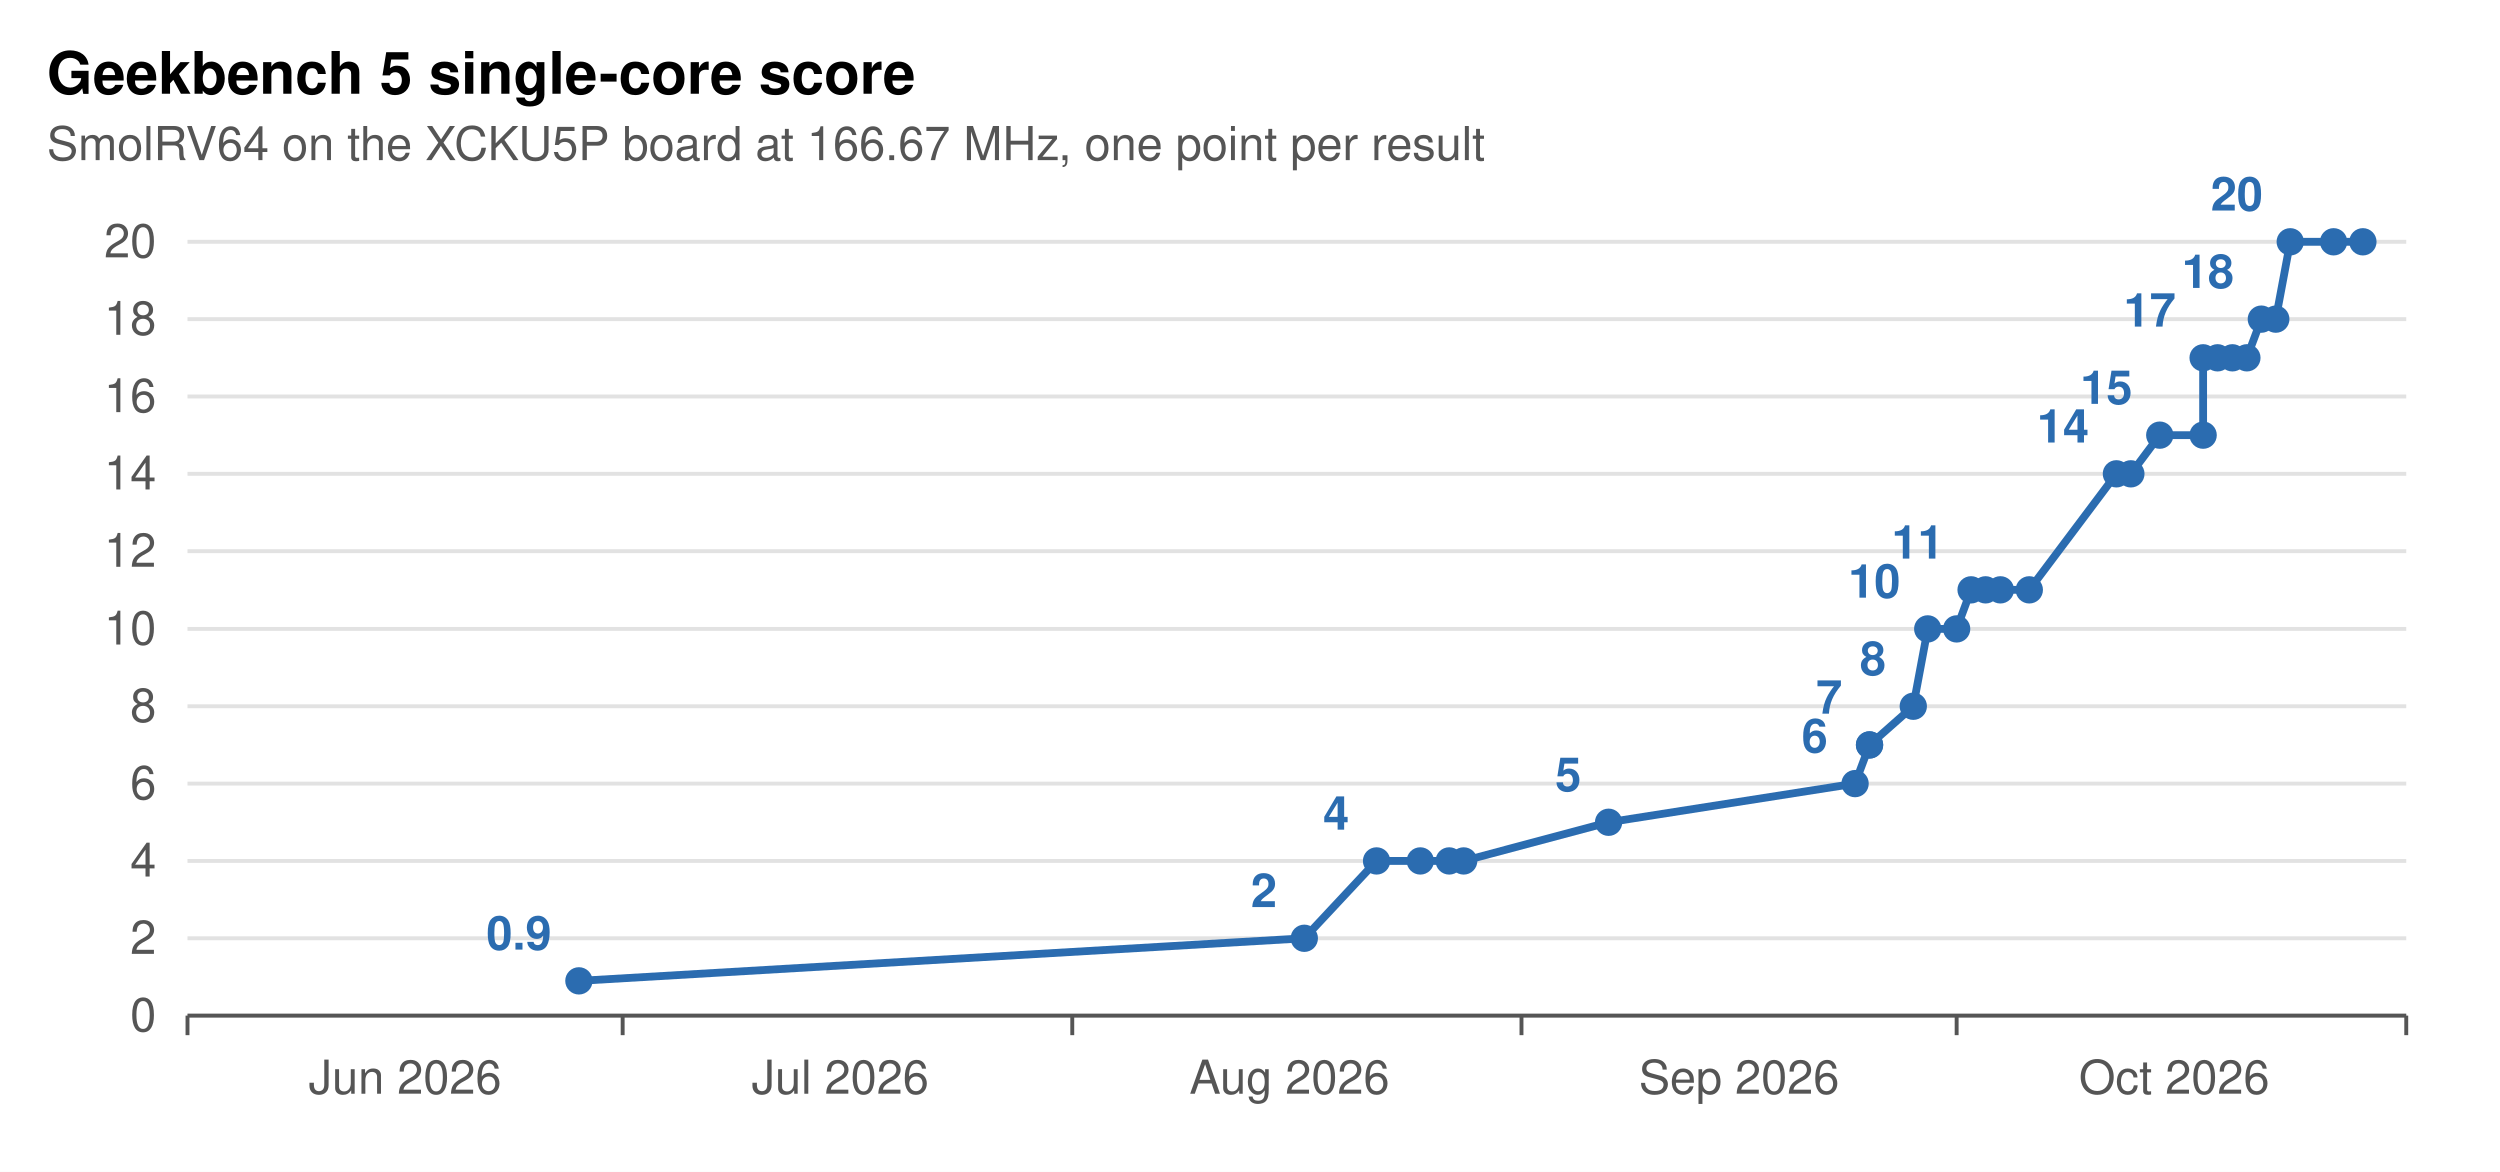
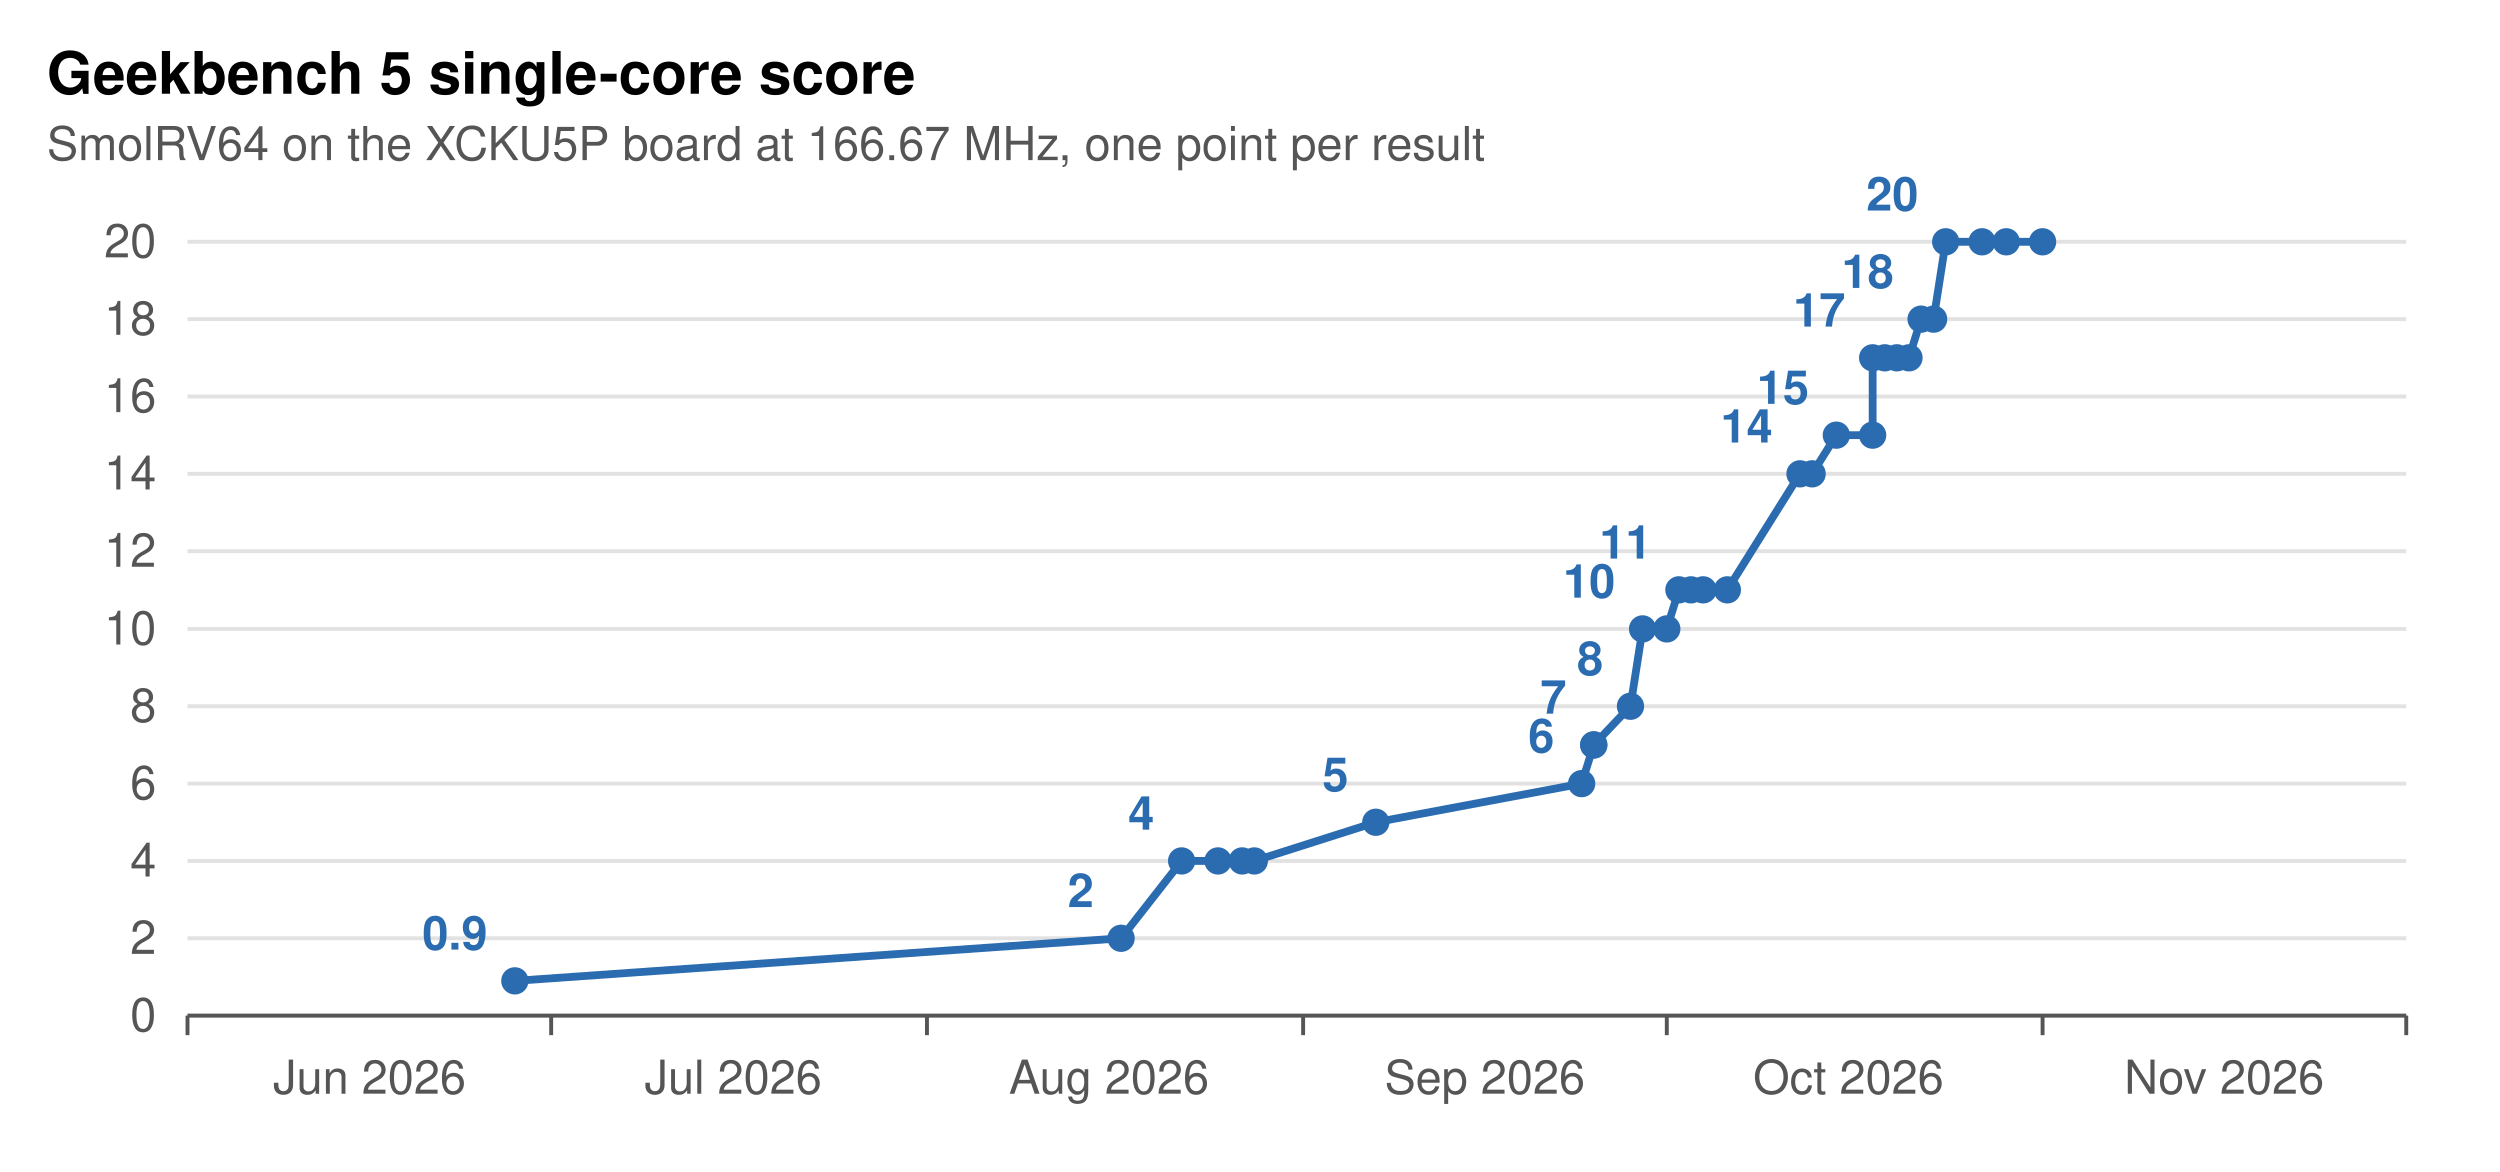
<svg xmlns="http://www.w3.org/2000/svg" width="640" height="300" viewBox="0 0 640 300" font-family="Helvetica, Arial, sans-serif" font-size="12">
  <rect width="640" height="300" fill="#ffffff" />
  <text x="12" y="24" font-size="15" font-weight="bold">Geekbench 5 single-core score</text>
  <text x="12" y="41" fill="#555">SmolRV64 on the XCKU5P board at 166.67 MHz, one point per result</text>
  <line x1="48" y1="260.0" x2="616" y2="260.0" stroke="#e2e2e2" stroke-width="1" />
  <text x="40" y="264.0" text-anchor="end" fill="#555">0</text>
  <line x1="48" y1="240.2" x2="616" y2="240.2" stroke="#e2e2e2" stroke-width="1" />
  <text x="40" y="244.2" text-anchor="end" fill="#555">2</text>
  <line x1="48" y1="220.4" x2="616" y2="220.4" stroke="#e2e2e2" stroke-width="1" />
  <text x="40" y="224.4" text-anchor="end" fill="#555">4</text>
  <line x1="48" y1="200.6" x2="616" y2="200.6" stroke="#e2e2e2" stroke-width="1" />
  <text x="40" y="204.6" text-anchor="end" fill="#555">6</text>
  <line x1="48" y1="180.8" x2="616" y2="180.8" stroke="#e2e2e2" stroke-width="1" />
  <text x="40" y="184.8" text-anchor="end" fill="#555">8</text>
  <line x1="48" y1="161.0" x2="616" y2="161.0" stroke="#e2e2e2" stroke-width="1" />
  <text x="40" y="165.0" text-anchor="end" fill="#555">10</text>
  <line x1="48" y1="141.1" x2="616" y2="141.1" stroke="#e2e2e2" stroke-width="1" />
  <text x="40" y="145.1" text-anchor="end" fill="#555">12</text>
  <line x1="48" y1="121.3" x2="616" y2="121.3" stroke="#e2e2e2" stroke-width="1" />
  <text x="40" y="125.3" text-anchor="end" fill="#555">14</text>
  <line x1="48" y1="101.5" x2="616" y2="101.5" stroke="#e2e2e2" stroke-width="1" />
  <text x="40" y="105.5" text-anchor="end" fill="#555">16</text>
  <line x1="48" y1="81.7" x2="616" y2="81.7" stroke="#e2e2e2" stroke-width="1" />
  <text x="40" y="85.7" text-anchor="end" fill="#555">18</text>
  <line x1="48" y1="61.9" x2="616" y2="61.9" stroke="#e2e2e2" stroke-width="1" />
  <text x="40" y="65.9" text-anchor="end" fill="#555">20</text>
  <line x1="48.0" y1="260" x2="48.0" y2="265" stroke="#555555" stroke-width="1" />
-   <text x="103.7" y="280" text-anchor="middle" fill="#555">Jun 2026</text>
-   <line x1="159.4" y1="260" x2="159.4" y2="265" stroke="#555555" stroke-width="1" />
-   <text x="215.1" y="280" text-anchor="middle" fill="#555">Jul 2026</text>
-   <line x1="274.5" y1="260" x2="274.5" y2="265" stroke="#555555" stroke-width="1" />
-   <text x="330.1" y="280" text-anchor="middle" fill="#555">Aug 2026</text>
-   <line x1="389.5" y1="260" x2="389.5" y2="265" stroke="#555555" stroke-width="1" />
-   <text x="445.2" y="280" text-anchor="middle" fill="#555">Sep 2026</text>
-   <line x1="500.9" y1="260" x2="500.9" y2="265" stroke="#555555" stroke-width="1" />
-   <text x="556.6" y="280" text-anchor="middle" fill="#555">Oct 2026</text>
+   <text x="94.6" y="280" text-anchor="middle" fill="#555">Jun 2026</text>
+   <line x1="141.1" y1="260" x2="141.1" y2="265" stroke="#555555" stroke-width="1" />
+   <text x="187.7" y="280" text-anchor="middle" fill="#555">Jul 2026</text>
+   <line x1="237.3" y1="260" x2="237.3" y2="265" stroke="#555555" stroke-width="1" />
+   <text x="283.9" y="280" text-anchor="middle" fill="#555">Aug 2026</text>
+   <line x1="333.6" y1="260" x2="333.6" y2="265" stroke="#555555" stroke-width="1" />
+   <text x="380.1" y="280" text-anchor="middle" fill="#555">Sep 2026</text>
+   <line x1="426.7" y1="260" x2="426.7" y2="265" stroke="#555555" stroke-width="1" />
+   <text x="473.2" y="280" text-anchor="middle" fill="#555">Oct 2026</text>
+   <line x1="522.9" y1="260" x2="522.9" y2="265" stroke="#555555" stroke-width="1" />
+   <text x="569.4" y="280" text-anchor="middle" fill="#555">Nov 2026</text>
  <line x1="616.0" y1="260" x2="616.0" y2="265" stroke="#555555" stroke-width="1" />
  <line x1="48" y1="260" x2="616" y2="260" stroke="#555555" stroke-width="1" />
-   <path d="M 148.2 251.1 L 333.9 240.2 L 352.4 220.4 L 363.6 220.4 L 371.0 220.4 L 374.7 220.4 L 411.8 210.5 L 474.9 200.6 L 478.6 190.7 L 478.6 190.7 L 489.8 180.8 L 493.5 161.0 L 500.9 161.0 L 504.6 151.0 L 508.3 151.0 L 512.1 151.0 L 519.5 151.0 L 541.8 121.3 L 545.5 121.3 L 552.9 111.4 L 564.0 111.4 L 564.0 91.6 L 567.7 91.6 L 571.5 91.6 L 575.2 91.6 L 578.9 81.7 L 582.6 81.7 L 586.3 61.9 L 597.4 61.9 L 604.9 61.9" fill="none" stroke="#2b6cb0" stroke-width="2" />
-   <circle cx="148.2" cy="251.1" r="3.5" fill="#2b6cb0" />
-   <text x="141.2" y="243.1" text-anchor="end" font-weight="bold" fill="#2b6cb0">0.9</text>
-   <circle cx="333.9" cy="240.2" r="3.5" fill="#2b6cb0" />
-   <text x="326.9" y="232.2" text-anchor="end" font-weight="bold" fill="#2b6cb0">2</text>
-   <circle cx="352.4" cy="220.4" r="3.5" fill="#2b6cb0" />
-   <text x="345.4" y="212.4" text-anchor="end" font-weight="bold" fill="#2b6cb0">4</text>
-   <circle cx="363.6" cy="220.4" r="3.5" fill="#2b6cb0" />
-   <circle cx="371.0" cy="220.4" r="3.5" fill="#2b6cb0" />
-   <circle cx="374.7" cy="220.4" r="3.5" fill="#2b6cb0" />
-   <circle cx="411.8" cy="210.5" r="3.5" fill="#2b6cb0" />
-   <text x="404.8" y="202.5" text-anchor="end" font-weight="bold" fill="#2b6cb0">5</text>
-   <circle cx="474.9" cy="200.6" r="3.5" fill="#2b6cb0" />
-   <text x="467.9" y="192.6" text-anchor="end" font-weight="bold" fill="#2b6cb0">6</text>
-   <circle cx="478.6" cy="190.7" r="3.5" fill="#2b6cb0" />
-   <text x="471.6" y="182.7" text-anchor="end" font-weight="bold" fill="#2b6cb0">7</text>
-   <circle cx="478.6" cy="190.7" r="3.5" fill="#2b6cb0" />
-   <circle cx="489.8" cy="180.8" r="3.5" fill="#2b6cb0" />
-   <text x="482.8" y="172.8" text-anchor="end" font-weight="bold" fill="#2b6cb0">8</text>
-   <circle cx="493.5" cy="161.0" r="3.5" fill="#2b6cb0" />
-   <text x="486.5" y="153.0" text-anchor="end" font-weight="bold" fill="#2b6cb0">10</text>
-   <circle cx="500.9" cy="161.0" r="3.5" fill="#2b6cb0" />
-   <circle cx="504.6" cy="151.0" r="3.5" fill="#2b6cb0" />
-   <text x="497.6" y="143.0" text-anchor="end" font-weight="bold" fill="#2b6cb0">11</text>
-   <circle cx="508.3" cy="151.0" r="3.5" fill="#2b6cb0" />
-   <circle cx="512.1" cy="151.0" r="3.5" fill="#2b6cb0" />
-   <circle cx="519.5" cy="151.0" r="3.5" fill="#2b6cb0" />
-   <circle cx="541.8" cy="121.3" r="3.5" fill="#2b6cb0" />
-   <text x="534.8" y="113.3" text-anchor="end" font-weight="bold" fill="#2b6cb0">14</text>
-   <circle cx="545.5" cy="121.3" r="3.5" fill="#2b6cb0" />
-   <circle cx="552.9" cy="111.4" r="3.5" fill="#2b6cb0" />
-   <text x="545.9" y="103.4" text-anchor="end" font-weight="bold" fill="#2b6cb0">15</text>
-   <circle cx="564.0" cy="111.4" r="3.5" fill="#2b6cb0" />
-   <circle cx="564.0" cy="91.6" r="3.5" fill="#2b6cb0" />
-   <text x="557.0" y="83.6" text-anchor="end" font-weight="bold" fill="#2b6cb0">17</text>
-   <circle cx="567.7" cy="91.6" r="3.5" fill="#2b6cb0" />
-   <circle cx="571.5" cy="91.6" r="3.5" fill="#2b6cb0" />
-   <circle cx="575.2" cy="91.6" r="3.5" fill="#2b6cb0" />
-   <circle cx="578.9" cy="81.7" r="3.5" fill="#2b6cb0" />
-   <text x="571.9" y="73.7" text-anchor="end" font-weight="bold" fill="#2b6cb0">18</text>
-   <circle cx="582.6" cy="81.7" r="3.5" fill="#2b6cb0" />
-   <circle cx="586.3" cy="61.9" r="3.5" fill="#2b6cb0" />
-   <text x="579.3" y="53.9" text-anchor="end" font-weight="bold" fill="#2b6cb0">20</text>
-   <circle cx="597.4" cy="61.9" r="3.5" fill="#2b6cb0" />
-   <circle cx="604.9" cy="61.9" r="3.5" fill="#2b6cb0" />
+   <path d="M 131.8 251.1 L 287.0 240.2 L 302.5 220.4 L 311.8 220.4 L 318.0 220.4 L 321.1 220.4 L 352.2 210.5 L 404.9 200.6 L 408.0 190.7 L 408.0 190.7 L 417.4 180.8 L 420.5 161.0 L 426.7 161.0 L 429.8 151.0 L 432.9 151.0 L 436.0 151.0 L 442.2 151.0 L 460.8 121.3 L 463.9 121.3 L 470.1 111.4 L 479.4 111.4 L 479.4 91.6 L 482.5 91.6 L 485.6 91.6 L 488.7 91.6 L 491.8 81.7 L 495.0 81.7 L 498.1 61.9 L 507.4 61.9 L 513.6 61.9 L 522.9 61.9" fill="none" stroke="#2b6cb0" stroke-width="2" />
+   <circle cx="131.8" cy="251.1" r="3.5" fill="#2b6cb0" />
+   <text x="124.8" y="243.1" text-anchor="end" font-weight="bold" fill="#2b6cb0">0.9</text>
+   <circle cx="287.0" cy="240.2" r="3.5" fill="#2b6cb0" />
+   <text x="280.0" y="232.2" text-anchor="end" font-weight="bold" fill="#2b6cb0">2</text>
+   <circle cx="302.5" cy="220.4" r="3.5" fill="#2b6cb0" />
+   <text x="295.5" y="212.4" text-anchor="end" font-weight="bold" fill="#2b6cb0">4</text>
+   <circle cx="311.8" cy="220.4" r="3.5" fill="#2b6cb0" />
+   <circle cx="318.0" cy="220.4" r="3.5" fill="#2b6cb0" />
+   <circle cx="321.1" cy="220.4" r="3.5" fill="#2b6cb0" />
+   <circle cx="352.2" cy="210.5" r="3.5" fill="#2b6cb0" />
+   <text x="345.2" y="202.5" text-anchor="end" font-weight="bold" fill="#2b6cb0">5</text>
+   <circle cx="404.9" cy="200.6" r="3.5" fill="#2b6cb0" />
+   <text x="397.9" y="192.6" text-anchor="end" font-weight="bold" fill="#2b6cb0">6</text>
+   <circle cx="408.0" cy="190.7" r="3.5" fill="#2b6cb0" />
+   <text x="401.0" y="182.7" text-anchor="end" font-weight="bold" fill="#2b6cb0">7</text>
+   <circle cx="408.0" cy="190.7" r="3.5" fill="#2b6cb0" />
+   <circle cx="417.4" cy="180.8" r="3.5" fill="#2b6cb0" />
+   <text x="410.4" y="172.8" text-anchor="end" font-weight="bold" fill="#2b6cb0">8</text>
+   <circle cx="420.5" cy="161.0" r="3.5" fill="#2b6cb0" />
+   <text x="413.5" y="153.0" text-anchor="end" font-weight="bold" fill="#2b6cb0">10</text>
+   <circle cx="426.7" cy="161.0" r="3.5" fill="#2b6cb0" />
+   <circle cx="429.8" cy="151.0" r="3.5" fill="#2b6cb0" />
+   <text x="422.8" y="143.0" text-anchor="end" font-weight="bold" fill="#2b6cb0">11</text>
+   <circle cx="432.9" cy="151.0" r="3.5" fill="#2b6cb0" />
+   <circle cx="436.0" cy="151.0" r="3.5" fill="#2b6cb0" />
+   <circle cx="442.2" cy="151.0" r="3.5" fill="#2b6cb0" />
+   <circle cx="460.8" cy="121.3" r="3.5" fill="#2b6cb0" />
+   <text x="453.8" y="113.3" text-anchor="end" font-weight="bold" fill="#2b6cb0">14</text>
+   <circle cx="463.9" cy="121.3" r="3.5" fill="#2b6cb0" />
+   <circle cx="470.1" cy="111.4" r="3.5" fill="#2b6cb0" />
+   <text x="463.1" y="103.4" text-anchor="end" font-weight="bold" fill="#2b6cb0">15</text>
+   <circle cx="479.4" cy="111.4" r="3.5" fill="#2b6cb0" />
+   <circle cx="479.4" cy="91.6" r="3.5" fill="#2b6cb0" />
+   <text x="472.4" y="83.6" text-anchor="end" font-weight="bold" fill="#2b6cb0">17</text>
+   <circle cx="482.5" cy="91.6" r="3.5" fill="#2b6cb0" />
+   <circle cx="485.6" cy="91.6" r="3.5" fill="#2b6cb0" />
+   <circle cx="488.7" cy="91.6" r="3.5" fill="#2b6cb0" />
+   <circle cx="491.8" cy="81.7" r="3.5" fill="#2b6cb0" />
+   <text x="484.8" y="73.7" text-anchor="end" font-weight="bold" fill="#2b6cb0">18</text>
+   <circle cx="495.0" cy="81.7" r="3.5" fill="#2b6cb0" />
+   <circle cx="498.1" cy="61.9" r="3.5" fill="#2b6cb0" />
+   <text x="491.1" y="53.9" text-anchor="end" font-weight="bold" fill="#2b6cb0">20</text>
+   <circle cx="507.4" cy="61.9" r="3.5" fill="#2b6cb0" />
+   <circle cx="513.6" cy="61.9" r="3.5" fill="#2b6cb0" />
+   <circle cx="522.9" cy="61.9" r="3.5" fill="#2b6cb0" />
</svg>
